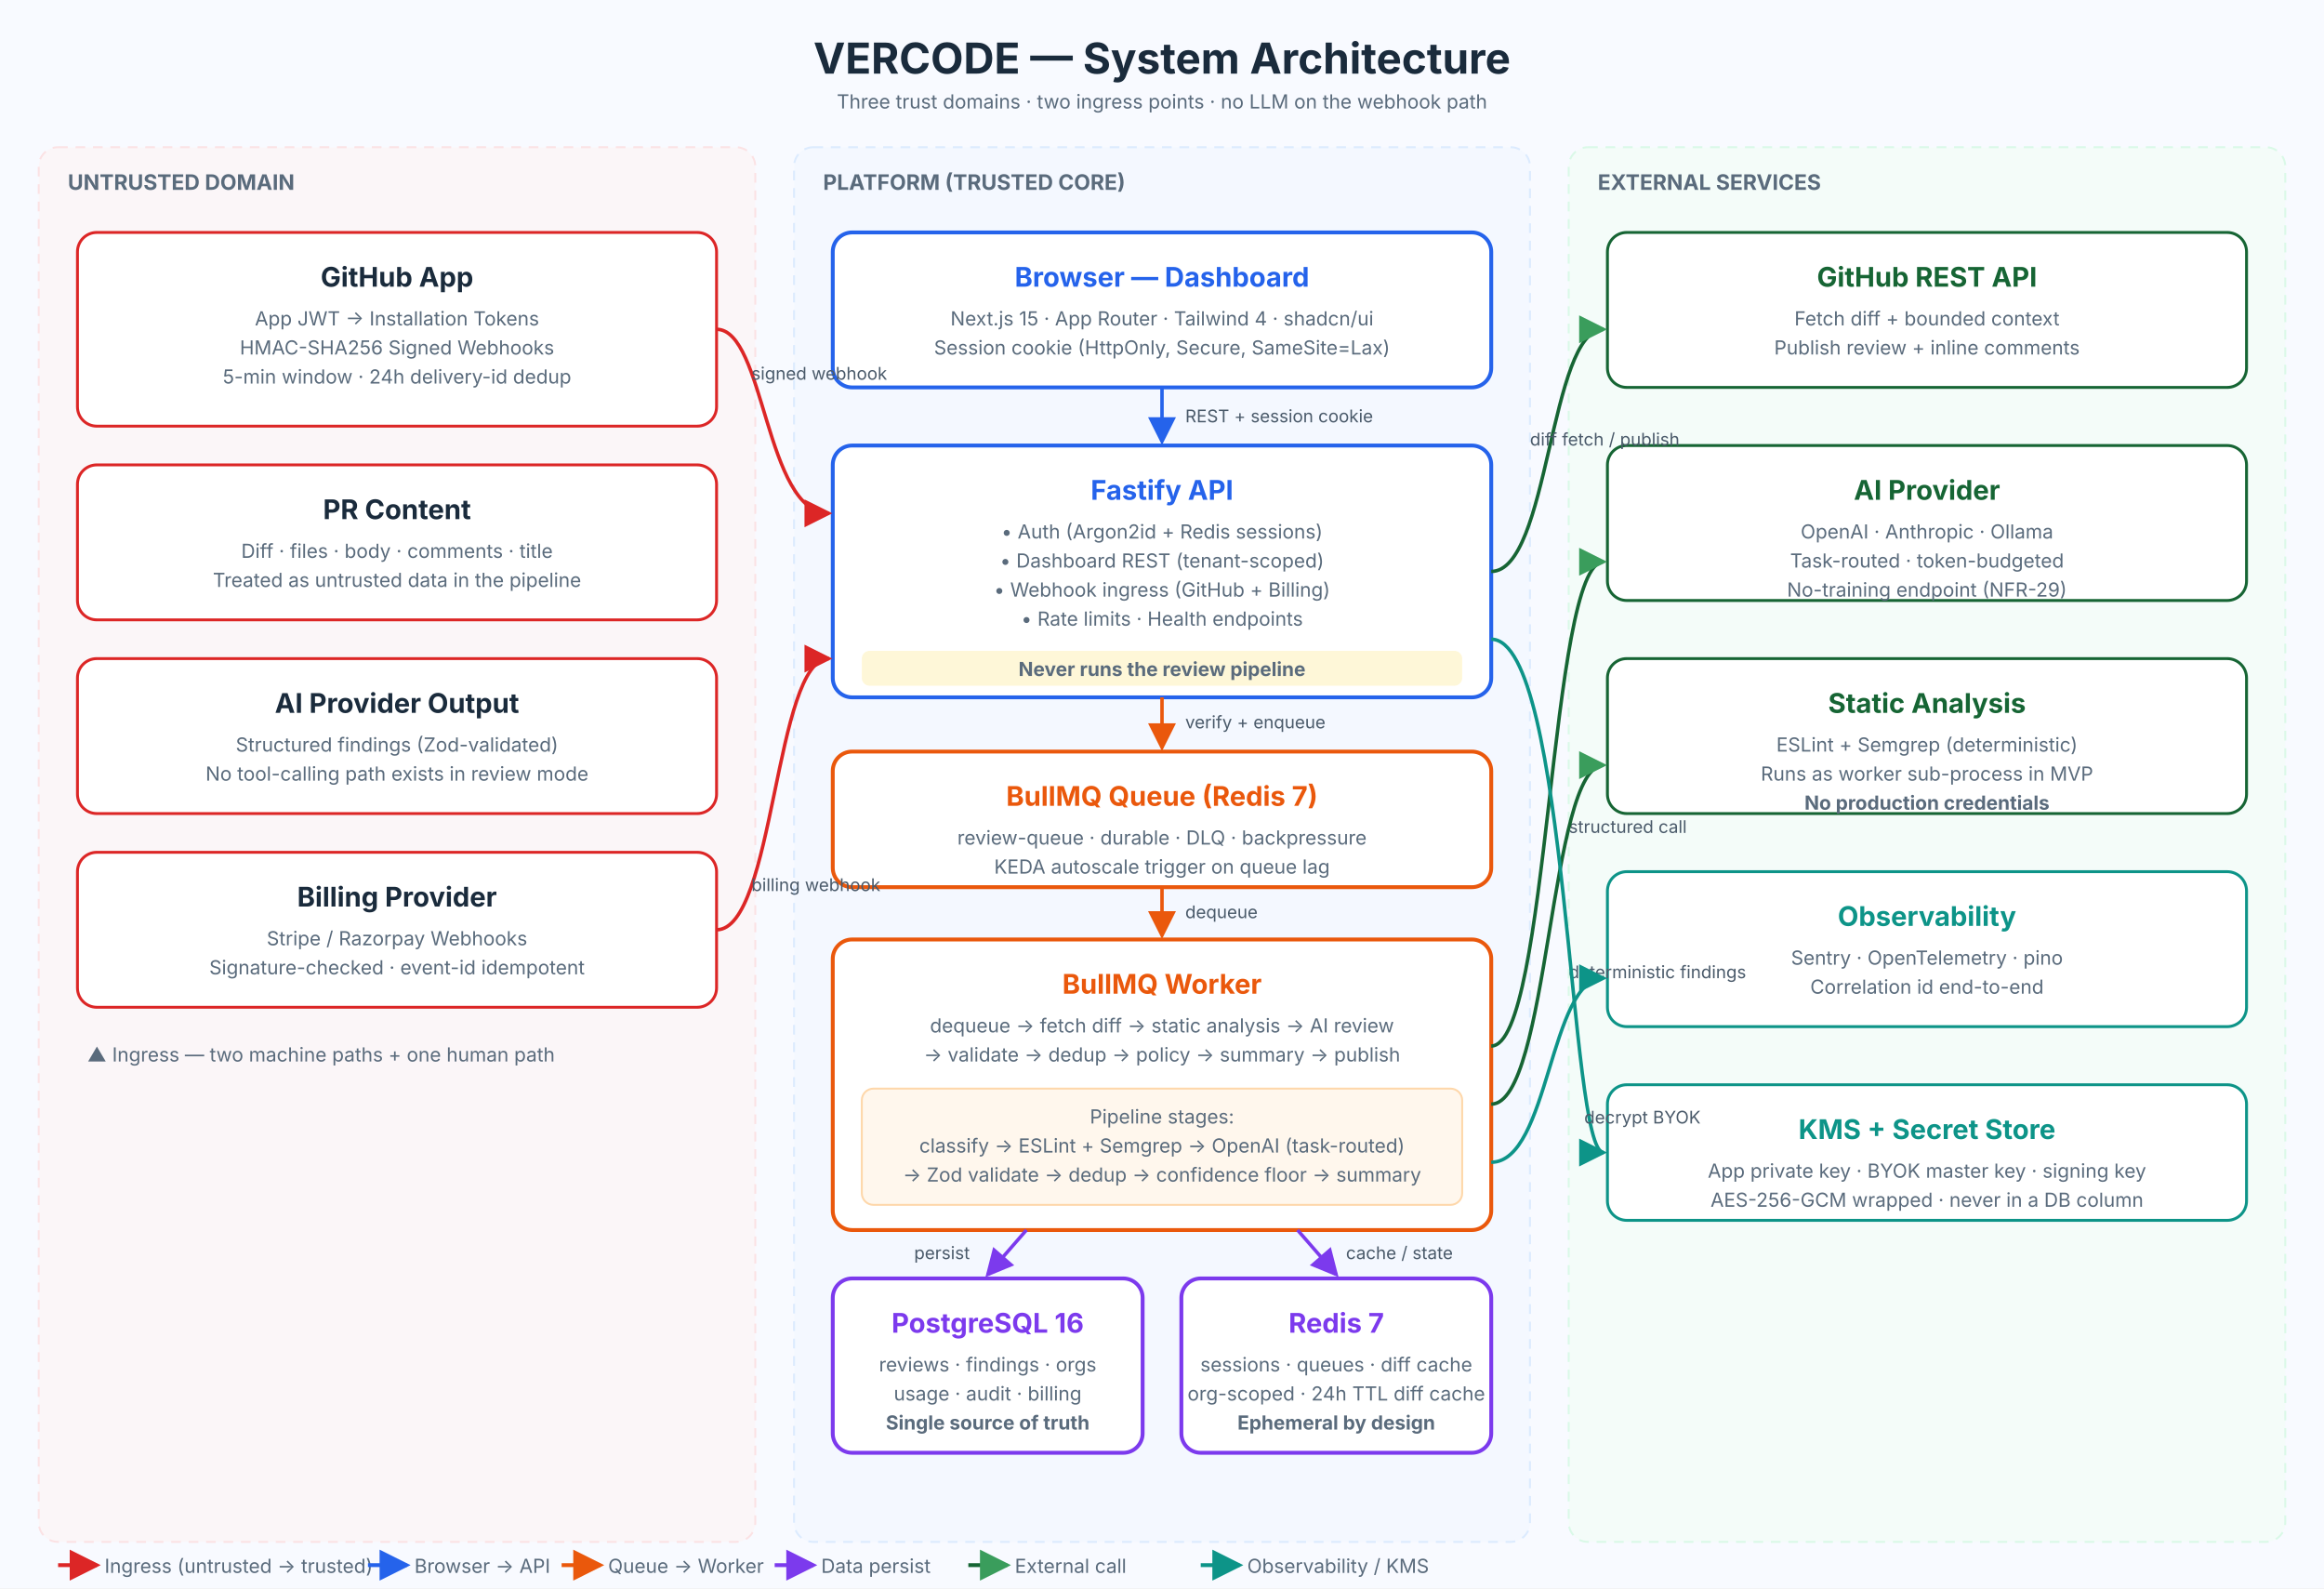
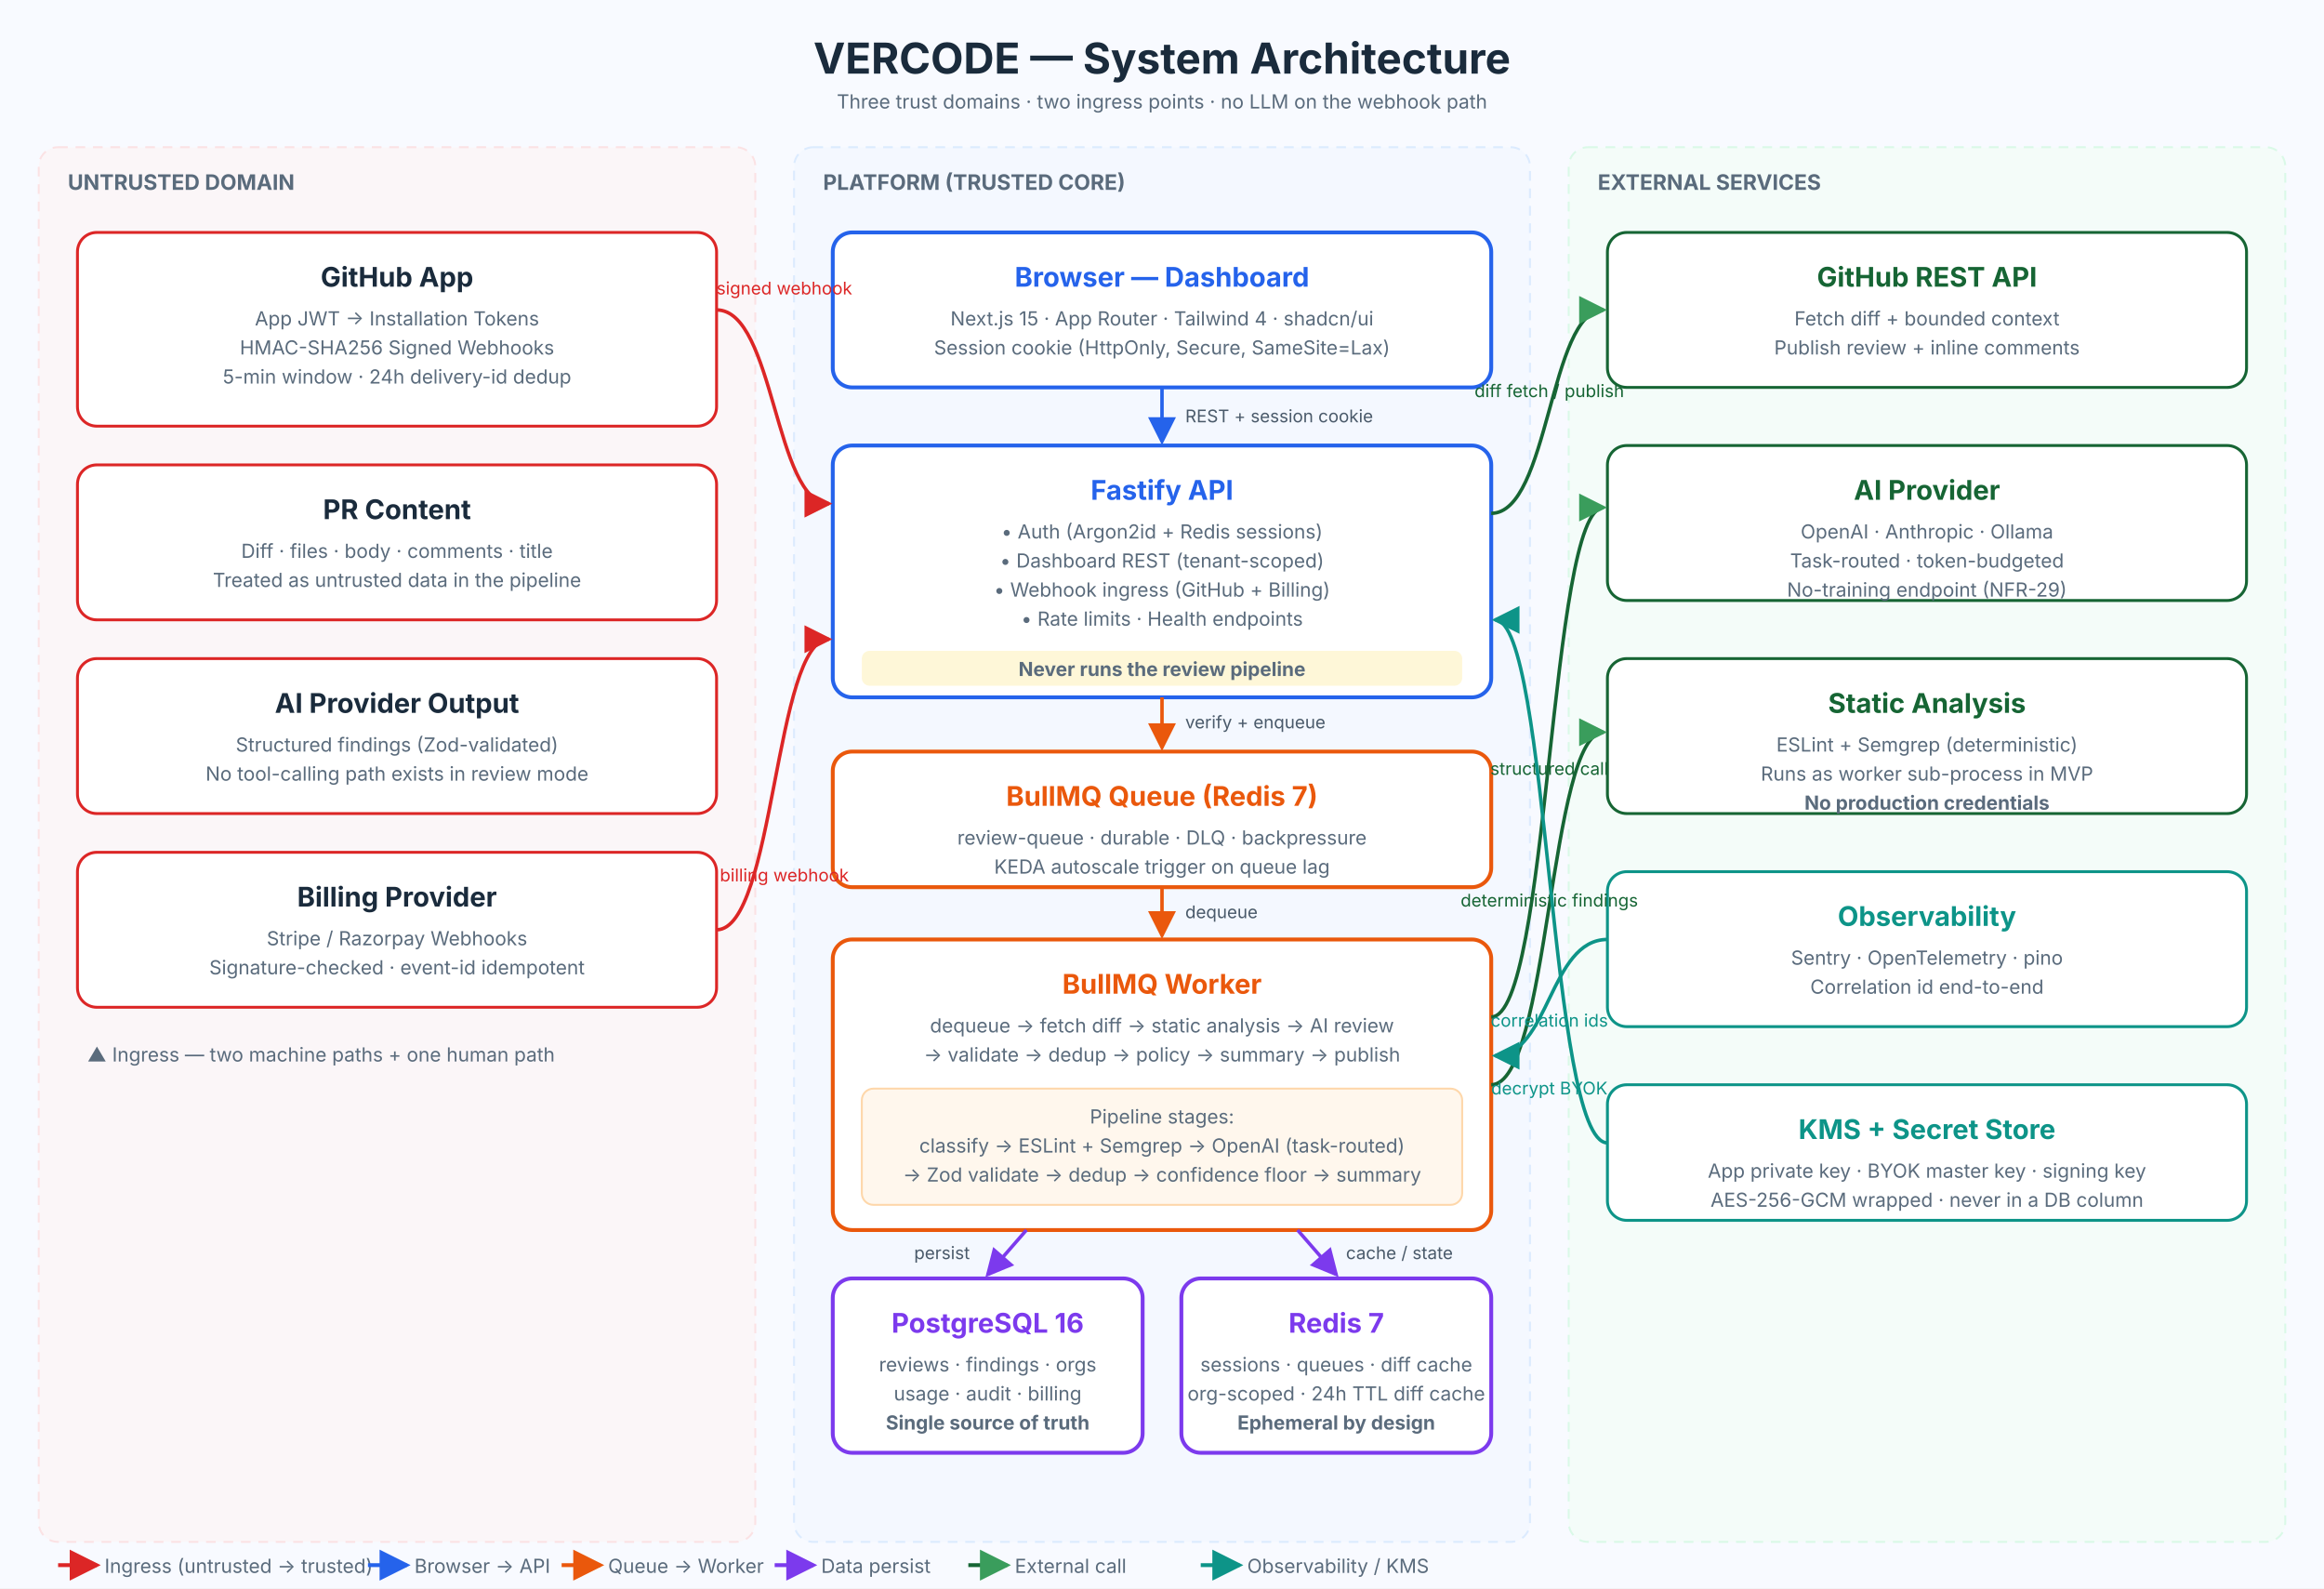
<svg xmlns="http://www.w3.org/2000/svg" viewBox="0 0 1200 820" role="img" aria-label="VERCODE architecture diagram">
  <defs>
    <style>
      .label { font-family: 'SF Pro Display', 'Segoe UI', -apple-system, sans-serif; font-size: 13px; font-weight: 600; fill: #1a2b3c; }
      .sub { font-family: 'SF Pro Text', 'Segoe UI', -apple-system, sans-serif; font-size: 10px; fill: #5a6b7c; }
      .box-title { font-family: 'SF Pro Display', 'Segoe UI', -apple-system, sans-serif; font-size: 14px; font-weight: 700; }
      .arrow { stroke-width: 1.8; fill: none; }
      .flow-label { font-family: 'SF Pro Text', 'Segoe UI', -apple-system, sans-serif; font-size: 9px; fill: #4a5a6a; }
    </style>
    <marker id="arrG" markerWidth="8" markerHeight="8" refX="7" refY="4" orient="auto">
      <path d="M0,0 L8,4 L0,8 Z" fill="#3a9d5c" />
    </marker>
    <marker id="arrB" markerWidth="8" markerHeight="8" refX="7" refY="4" orient="auto">
      <path d="M0,0 L8,4 L0,8 Z" fill="#2563eb" />
    </marker>
    <marker id="arrR" markerWidth="8" markerHeight="8" refX="7" refY="4" orient="auto">
      <path d="M0,0 L8,4 L0,8 Z" fill="#dc2626" />
    </marker>
    <marker id="arrO" markerWidth="8" markerHeight="8" refX="7" refY="4" orient="auto">
      <path d="M0,0 L8,4 L0,8 Z" fill="#ea580c" />
    </marker>
    <marker id="arrP" markerWidth="8" markerHeight="8" refX="7" refY="4" orient="auto">
      <path d="M0,0 L8,4 L0,8 Z" fill="#7c3aed" />
    </marker>
    <marker id="arrT" markerWidth="8" markerHeight="8" refX="7" refY="4" orient="auto">
      <path d="M0,0 L8,4 L0,8 Z" fill="#0d9488" />
    </marker>
    <marker id="arrY" markerWidth="8" markerHeight="8" refX="7" refY="4" orient="auto">
      <path d="M0,0 L8,4 L0,8 Z" fill="#ca8a04" />
    </marker>
  </defs>
  <rect width="1200" height="820" fill="#f8faff" />
  <text x="600" y="38" text-anchor="middle" class="box-title" fill="#1a2b3c" style="font-size:22px">VERCODE — System Architecture</text>
  <text x="600" y="56" text-anchor="middle" class="sub">Three trust domains · two ingress points · no LLM on the webhook path</text>
  <rect x="20" y="76" width="370" height="720" rx="10" fill="#fef2f2" opacity="0.5" stroke="#fecaca" stroke-width="1" stroke-dasharray="5 4" />
  <text x="35" y="98" class="sub" fill="#991b1b" style="font-size:11px;font-weight:700">UNTRUSTED DOMAIN</text>
  <rect x="410" y="76" width="380" height="720" rx="10" fill="#eff6ff" opacity="0.5" stroke="#bfdbfe" stroke-width="1" stroke-dasharray="5 4" />
  <text x="425" y="98" class="sub" fill="#1e40af" style="font-size:11px;font-weight:700">PLATFORM (TRUSTED CORE)</text>
  <rect x="810" y="76" width="370" height="720" rx="10" fill="#f0fdf4" opacity="0.5" stroke="#bbf7d0" stroke-width="1" stroke-dasharray="5 4" />
  <text x="825" y="98" class="sub" fill="#166534" style="font-size:11px;font-weight:700">EXTERNAL SERVICES</text>
  <rect x="40" y="120" width="330" height="100" rx="10" fill="white" stroke="#dc2626" stroke-width="1.5" />
  <text x="205" y="148" text-anchor="middle" class="box-title" fill="#1a2b3c">GitHub App</text>
  <text x="205" y="168" text-anchor="middle" class="sub">App JWT → Installation Tokens</text>
  <text x="205" y="183" text-anchor="middle" class="sub">HMAC-SHA256 Signed Webhooks</text>
  <text x="205" y="198" text-anchor="middle" class="sub">5-min window · 24h delivery-id dedup</text>
  <rect x="40" y="240" width="330" height="80" rx="10" fill="white" stroke="#dc2626" stroke-width="1.5" />
  <text x="205" y="268" text-anchor="middle" class="box-title" fill="#1a2b3c">PR Content</text>
  <text x="205" y="288" text-anchor="middle" class="sub">Diff · files · body · comments · title</text>
  <text x="205" y="303" text-anchor="middle" class="sub">Treated as untrusted data in the pipeline</text>
  <rect x="40" y="340" width="330" height="80" rx="10" fill="white" stroke="#dc2626" stroke-width="1.5" />
  <text x="205" y="368" text-anchor="middle" class="box-title" fill="#1a2b3c">AI Provider Output</text>
  <text x="205" y="388" text-anchor="middle" class="sub">Structured findings (Zod-validated)</text>
  <text x="205" y="403" text-anchor="middle" class="sub">No tool-calling path exists in review mode</text>
  <rect x="40" y="440" width="330" height="80" rx="10" fill="white" stroke="#dc2626" stroke-width="1.5" />
  <text x="205" y="468" text-anchor="middle" class="box-title" fill="#1a2b3c">Billing Provider</text>
  <text x="205" y="488" text-anchor="middle" class="sub">Stripe / Razorpay Webhooks</text>
  <text x="205" y="503" text-anchor="middle" class="sub">Signature-checked · event-id idempotent</text>
  <text x="45" y="548" class="sub" fill="#991b1b" style="font-size:10px">▲ Ingress — two machine paths + one human path</text>
  <rect x="430" y="120" width="340" height="80" rx="10" fill="white" stroke="#2563eb" stroke-width="2" />
  <text x="600" y="148" text-anchor="middle" class="box-title" fill="#2563eb">Browser — Dashboard</text>
  <text x="600" y="168" text-anchor="middle" class="sub">Next.js 15 · App Router · Tailwind 4 · shadcn/ui</text>
  <text x="600" y="183" text-anchor="middle" class="sub">Session cookie (HttpOnly, Secure, SameSite=Lax)</text>
  <rect x="430" y="230" width="340" height="130" rx="10" fill="white" stroke="#2563eb" stroke-width="2" />
  <text x="600" y="258" text-anchor="middle" class="box-title" fill="#2563eb">Fastify API</text>
  <text x="600" y="278" text-anchor="middle" class="sub">• Auth (Argon2id + Redis sessions)</text>
  <text x="600" y="293" text-anchor="middle" class="sub">• Dashboard REST (tenant-scoped)</text>
  <text x="600" y="308" text-anchor="middle" class="sub">• Webhook ingress (GitHub + Billing)</text>
  <text x="600" y="323" text-anchor="middle" class="sub">• Rate limits · Health endpoints</text>
  <rect x="445" y="336" width="310" height="18" rx="4" fill="#fef3c7" opacity="0.7" />
  <text x="600" y="349" text-anchor="middle" class="sub" fill="#92400e" style="font-weight:700">Never runs the review pipeline</text>
  <rect x="430" y="388" width="340" height="70" rx="10" fill="white" stroke="#ea580c" stroke-width="2" />
  <text x="600" y="416" text-anchor="middle" class="box-title" fill="#ea580c">BullMQ Queue (Redis 7)</text>
  <text x="600" y="436" text-anchor="middle" class="sub">review-queue · durable · DLQ · backpressure</text>
  <text x="600" y="451" text-anchor="middle" class="sub">KEDA autoscale trigger on queue lag</text>
  <rect x="430" y="485" width="340" height="150" rx="10" fill="white" stroke="#ea580c" stroke-width="2" />
  <text x="600" y="513" text-anchor="middle" class="box-title" fill="#ea580c">BullMQ Worker</text>
  <text x="600" y="533" text-anchor="middle" class="sub">dequeue → fetch diff → static analysis → AI review</text>
  <text x="600" y="548" text-anchor="middle" class="sub">→ validate → dedup → policy → summary → publish</text>
  <rect x="445" y="562" width="310" height="60" rx="6" fill="#fff7ed" stroke="#fed7aa" stroke-width="1" />
  <text x="600" y="580" text-anchor="middle" class="sub" fill="#9a3412">Pipeline stages:</text>
  <text x="600" y="595" text-anchor="middle" class="sub" fill="#9a3412">classify → ESLint + Semgrep → OpenAI (task-routed)</text>
  <text x="600" y="610" text-anchor="middle" class="sub" fill="#9a3412">→ Zod validate → dedup → confidence floor → summary</text>
  <rect x="430" y="660" width="160" height="90" rx="10" fill="white" stroke="#7c3aed" stroke-width="2" />
  <text x="510" y="688" text-anchor="middle" class="box-title" fill="#7c3aed">PostgreSQL 16</text>
  <text x="510" y="708" text-anchor="middle" class="sub">reviews · findings · orgs</text>
  <text x="510" y="723" text-anchor="middle" class="sub">usage · audit · billing</text>
  <text x="510" y="738" text-anchor="middle" class="sub" fill="#7c3aed" style="font-weight:700">Single source of truth</text>
  <rect x="610" y="660" width="160" height="90" rx="10" fill="white" stroke="#7c3aed" stroke-width="2" />
  <text x="690" y="688" text-anchor="middle" class="box-title" fill="#7c3aed">Redis 7</text>
  <text x="690" y="708" text-anchor="middle" class="sub">sessions · queues · diff cache</text>
  <text x="690" y="723" text-anchor="middle" class="sub">org-scoped · 24h TTL diff cache</text>
  <text x="690" y="738" text-anchor="middle" class="sub" fill="#7c3aed" style="font-weight:700">Ephemeral by design</text>
  <rect x="830" y="120" width="330" height="80" rx="10" fill="white" stroke="#166534" stroke-width="1.5" />
  <text x="995" y="148" text-anchor="middle" class="box-title" fill="#166534">GitHub REST API</text>
  <text x="995" y="168" text-anchor="middle" class="sub">Fetch diff + bounded context</text>
  <text x="995" y="183" text-anchor="middle" class="sub">Publish review + inline comments</text>
  <rect x="830" y="230" width="330" height="80" rx="10" fill="white" stroke="#166534" stroke-width="1.5" />
  <text x="995" y="258" text-anchor="middle" class="box-title" fill="#166534">AI Provider</text>
  <text x="995" y="278" text-anchor="middle" class="sub">OpenAI · Anthropic · Ollama</text>
  <text x="995" y="293" text-anchor="middle" class="sub">Task-routed · token-budgeted</text>
  <text x="995" y="308" text-anchor="middle" class="sub">No-training endpoint (NFR-29)</text>
  <rect x="830" y="340" width="330" height="80" rx="10" fill="white" stroke="#166534" stroke-width="1.5" />
  <text x="995" y="368" text-anchor="middle" class="box-title" fill="#166534">Static Analysis</text>
  <text x="995" y="388" text-anchor="middle" class="sub">ESLint + Semgrep (deterministic)</text>
  <text x="995" y="403" text-anchor="middle" class="sub">Runs as worker sub-process in MVP</text>
  <text x="995" y="418" text-anchor="middle" class="sub" fill="#166534" style="font-weight:700">No production credentials</text>
  <rect x="830" y="450" width="330" height="80" rx="10" fill="white" stroke="#0d9488" stroke-width="1.5" />
  <text x="995" y="478" text-anchor="middle" class="box-title" fill="#0d9488">Observability</text>
  <text x="995" y="498" text-anchor="middle" class="sub">Sentry · OpenTelemetry · pino</text>
  <text x="995" y="513" text-anchor="middle" class="sub">Correlation id end-to-end</text>
  <rect x="830" y="560" width="330" height="70" rx="10" fill="white" stroke="#0d9488" stroke-width="1.5" />
  <text x="995" y="588" text-anchor="middle" class="box-title" fill="#0d9488">KMS + Secret Store</text>
  <text x="995" y="608" text-anchor="middle" class="sub">App private key · BYOK master key · signing key</text>
  <text x="995" y="623" text-anchor="middle" class="sub">AES-256-GCM wrapped · never in a DB column</text>
  <line x1="600" y1="200" x2="600" y2="228" class="arrow" stroke="#2563eb" marker-end="url(#arrB)" />
  <text x="612" y="218" class="flow-label" fill="#2563eb">REST + session cookie</text>
  <line x1="600" y1="360" x2="600" y2="386" class="arrow" stroke="#ea580c" marker-end="url(#arrO)" />
  <text x="612" y="376" class="flow-label" fill="#ea580c">verify + enqueue</text>
  <line x1="600" y1="458" x2="600" y2="483" class="arrow" stroke="#ea580c" marker-end="url(#arrO)" />
  <text x="612" y="474" class="flow-label" fill="#ea580c">dequeue</text>
  <line x1="530" y1="635" x2="510" y2="658" class="arrow" stroke="#7c3aed" marker-end="url(#arrP)" />
  <text x="472" y="650" class="flow-label" fill="#7c3aed">persist</text>
  <line x1="670" y1="635" x2="690" y2="658" class="arrow" stroke="#7c3aed" marker-end="url(#arrP)" />
  <text x="695" y="650" class="flow-label" fill="#7c3aed">cache / state</text>
-   <path d="M 370 170 C 395 170, 395 265, 428 265" class="arrow" stroke="#dc2626" marker-end="url(#arrR)" />
-   <text x="388" y="196" class="flow-label" fill="#dc2626">signed webhook</text>
-   <path d="M 770 295 C 800 295, 800 170, 828 170" class="arrow" stroke="#166534" marker-end="url(#arrG)" />
-   <text x="790" y="230" class="flow-label" fill="#166534">diff fetch / publish</text>
-   <path d="M 770 540 C 800 540, 800 290, 828 290" class="arrow" stroke="#166534" marker-end="url(#arrG)" />
-   <text x="810" y="430" class="flow-label" fill="#166534">structured call</text>
-   <path d="M 770 570 C 800 570, 800 395, 828 395" class="arrow" stroke="#166534" marker-end="url(#arrG)" />
-   <text x="810" y="505" class="flow-label" fill="#166534">deterministic findings</text>
-   <path d="M 770 600 C 800 600, 800 505, 828 505" class="arrow" stroke="#0d9488" marker-end="url(#arrT)" />
-   <path d="M 370 480 C 400 480, 400 340, 428 340" class="arrow" stroke="#dc2626" marker-end="url(#arrR)" />
-   <text x="388" y="460" class="flow-label" fill="#dc2626">billing webhook</text>
-   <path d="M 770 330 C 810 330, 810 595, 828 595" class="arrow" stroke="#0d9488" marker-end="url(#arrT)" />
-   <text x="818" y="580" class="flow-label" fill="#0d9488">decrypt BYOK</text>
+   <path d="M 370 160 C 400 160, 400 260, 428 260" class="arrow" stroke="#dc2626" marker-end="url(#arrR)" />
+   <text x="405" y="152" text-anchor="middle" font-size="9" fill="#dc2626" font-family="'SF Pro Text','Segoe UI',-apple-system,sans-serif">signed webhook</text>
+   <path d="M 770 265 C 800 265, 800 160, 828 160" class="arrow" stroke="#166534" marker-end="url(#arrG)" />
+   <text x="800" y="205" text-anchor="middle" font-size="9" fill="#166534" font-family="'SF Pro Text','Segoe UI',-apple-system,sans-serif">diff fetch / publish</text>
+   <path d="M 770 525 C 800 525, 800 262, 828 262" class="arrow" stroke="#166534" marker-end="url(#arrG)" />
+   <text x="800" y="400" text-anchor="middle" font-size="9" fill="#166534" font-family="'SF Pro Text','Segoe UI',-apple-system,sans-serif">structured call</text>
+   <path d="M 770 560 C 800 560, 800 378, 828 378" class="arrow" stroke="#166534" marker-end="url(#arrG)" />
+   <text x="800" y="468" text-anchor="middle" font-size="9" fill="#166534" font-family="'SF Pro Text','Segoe UI',-apple-system,sans-serif">deterministic findings</text>
+   <path d="M 830 485 C 800 485, 800 545, 772 545" class="arrow" stroke="#0d9488" marker-end="url(#arrT)" />
+   <text x="800" y="530" text-anchor="middle" font-size="9" fill="#0d9488" font-family="'SF Pro Text','Segoe UI',-apple-system,sans-serif">correlation ids</text>
+   <path d="M 370 480 C 400 480, 400 330, 428 330" class="arrow" stroke="#dc2626" marker-end="url(#arrR)" />
+   <text x="405" y="455" text-anchor="middle" font-size="9" fill="#dc2626" font-family="'SF Pro Text','Segoe UI',-apple-system,sans-serif">billing webhook</text>
+   <path d="M 830 590 C 800 590, 800 320, 772 320" class="arrow" stroke="#0d9488" marker-end="url(#arrT)" />
+   <text x="800" y="565" text-anchor="middle" font-size="9" fill="#0d9488" font-family="'SF Pro Text','Segoe UI',-apple-system,sans-serif">decrypt BYOK</text>
  <rect x="20" y="798" width="1160" height="20" fill="transparent" />
  <line x1="30" y1="808" x2="50" y2="808" stroke="#dc2626" stroke-width="2" marker-end="url(#arrR)" />
  <text x="54" y="812" class="sub">Ingress (untrusted → trusted)</text>
  <line x1="190" y1="808" x2="210" y2="808" stroke="#2563eb" stroke-width="2" marker-end="url(#arrB)" />
  <text x="214" y="812" class="sub">Browser → API</text>
  <line x1="290" y1="808" x2="310" y2="808" stroke="#ea580c" stroke-width="2" marker-end="url(#arrO)" />
  <text x="314" y="812" class="sub">Queue → Worker</text>
  <line x1="400" y1="808" x2="420" y2="808" stroke="#7c3aed" stroke-width="2" marker-end="url(#arrP)" />
  <text x="424" y="812" class="sub">Data persist</text>
  <line x1="500" y1="808" x2="520" y2="808" stroke="#166534" stroke-width="2" marker-end="url(#arrG)" />
  <text x="524" y="812" class="sub">External call</text>
  <line x1="620" y1="808" x2="640" y2="808" stroke="#0d9488" stroke-width="2" marker-end="url(#arrT)" />
  <text x="644" y="812" class="sub">Observability / KMS</text>
</svg>
